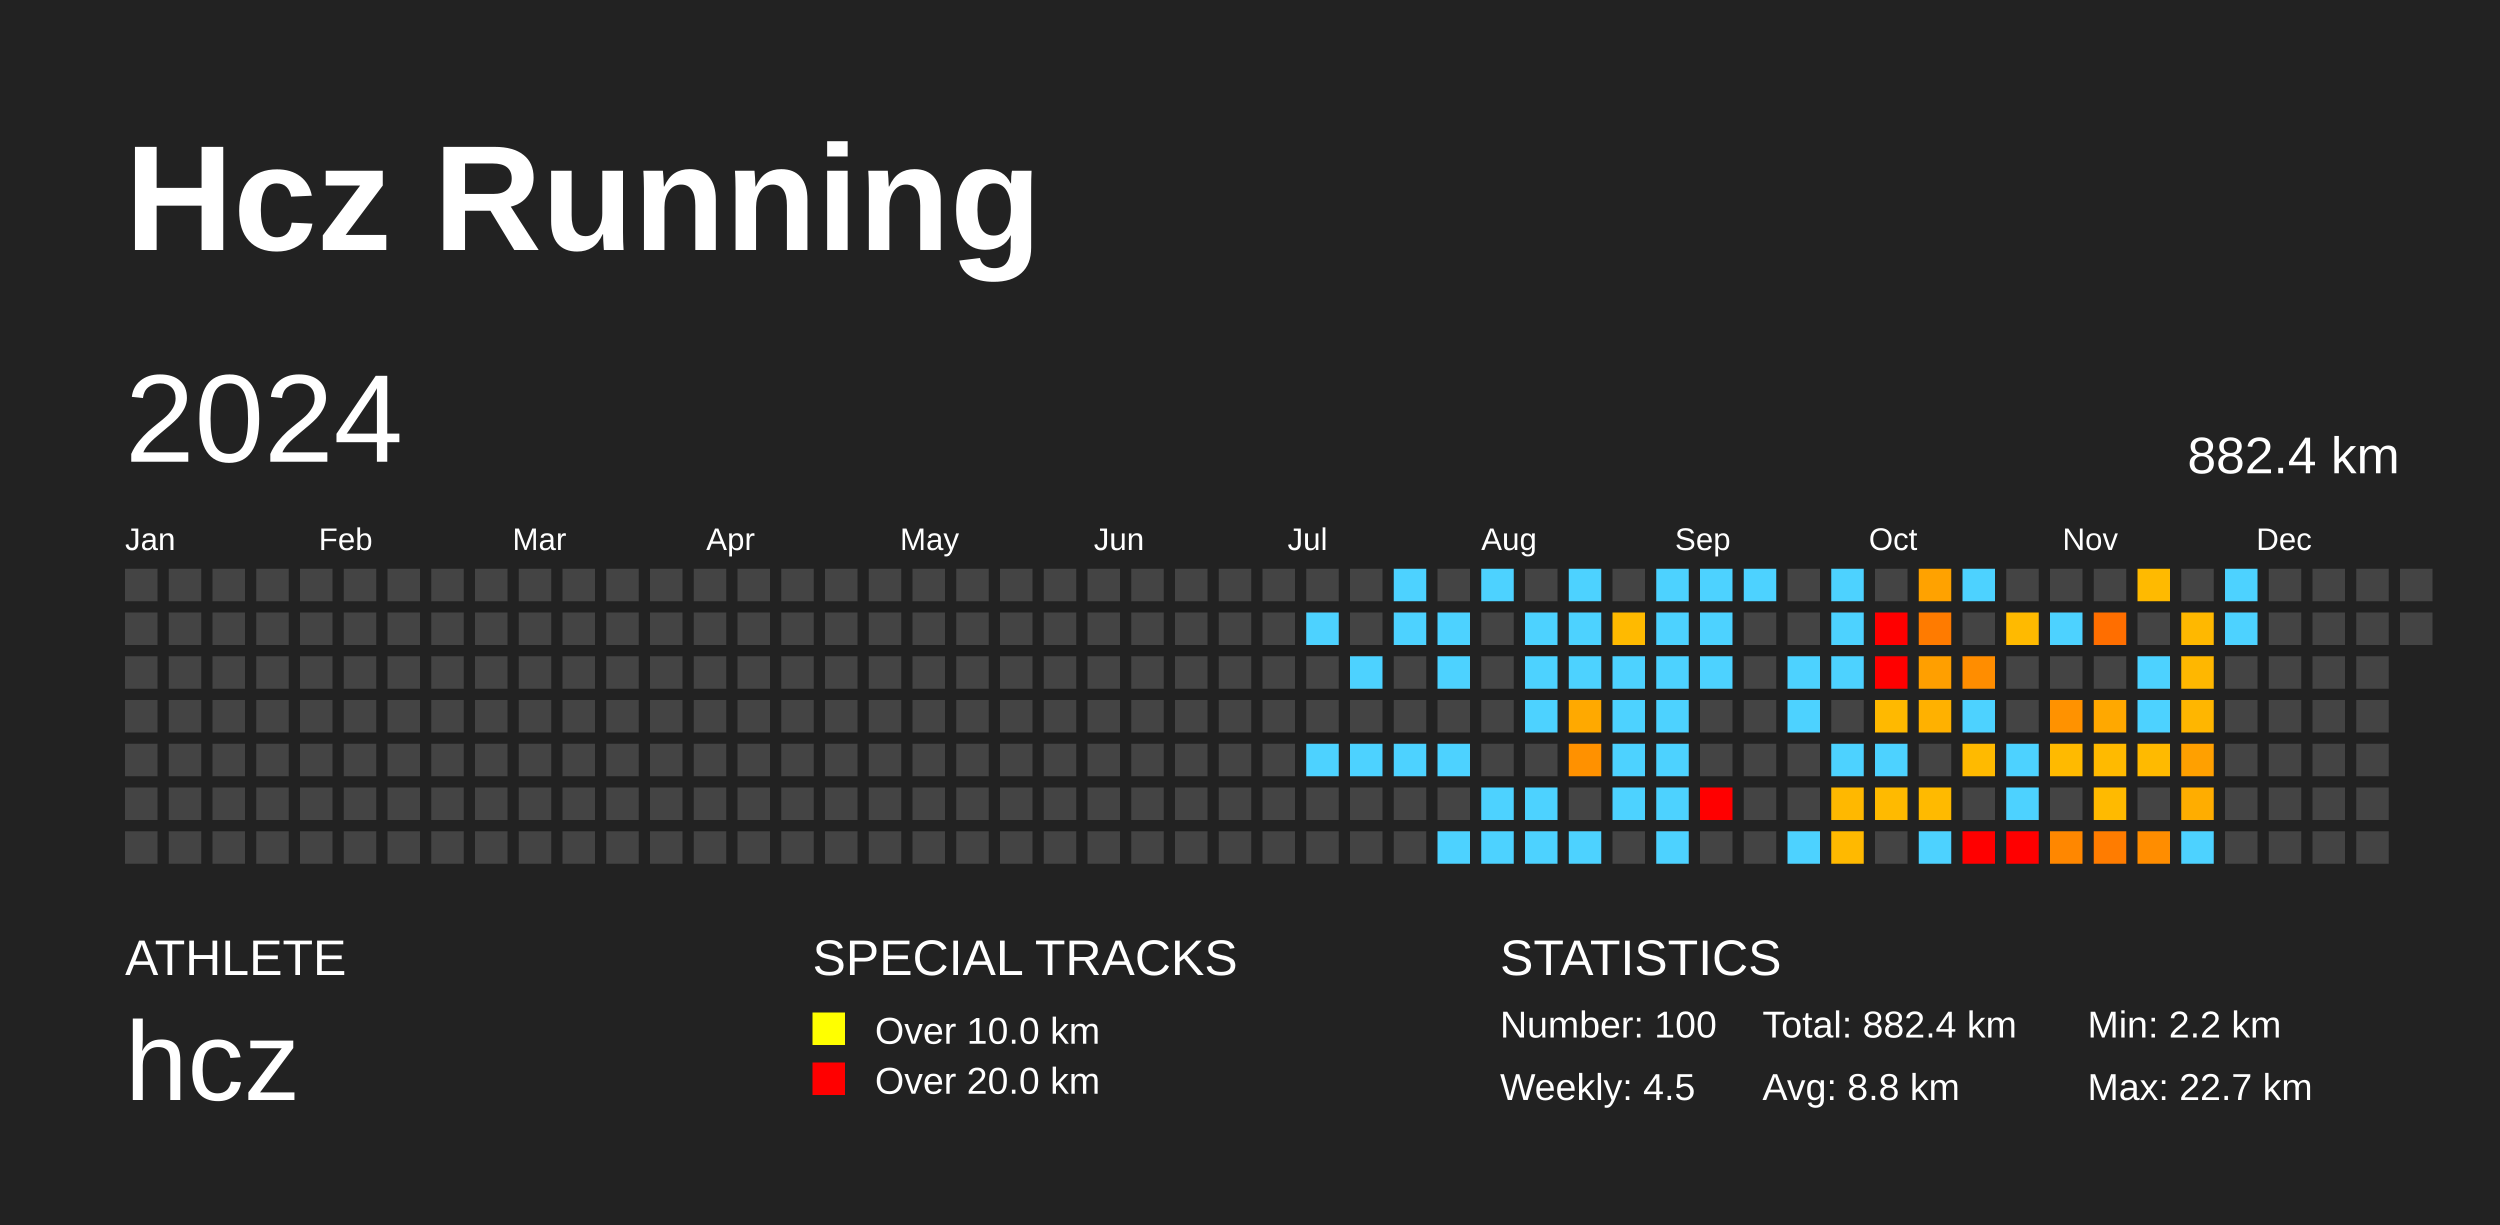
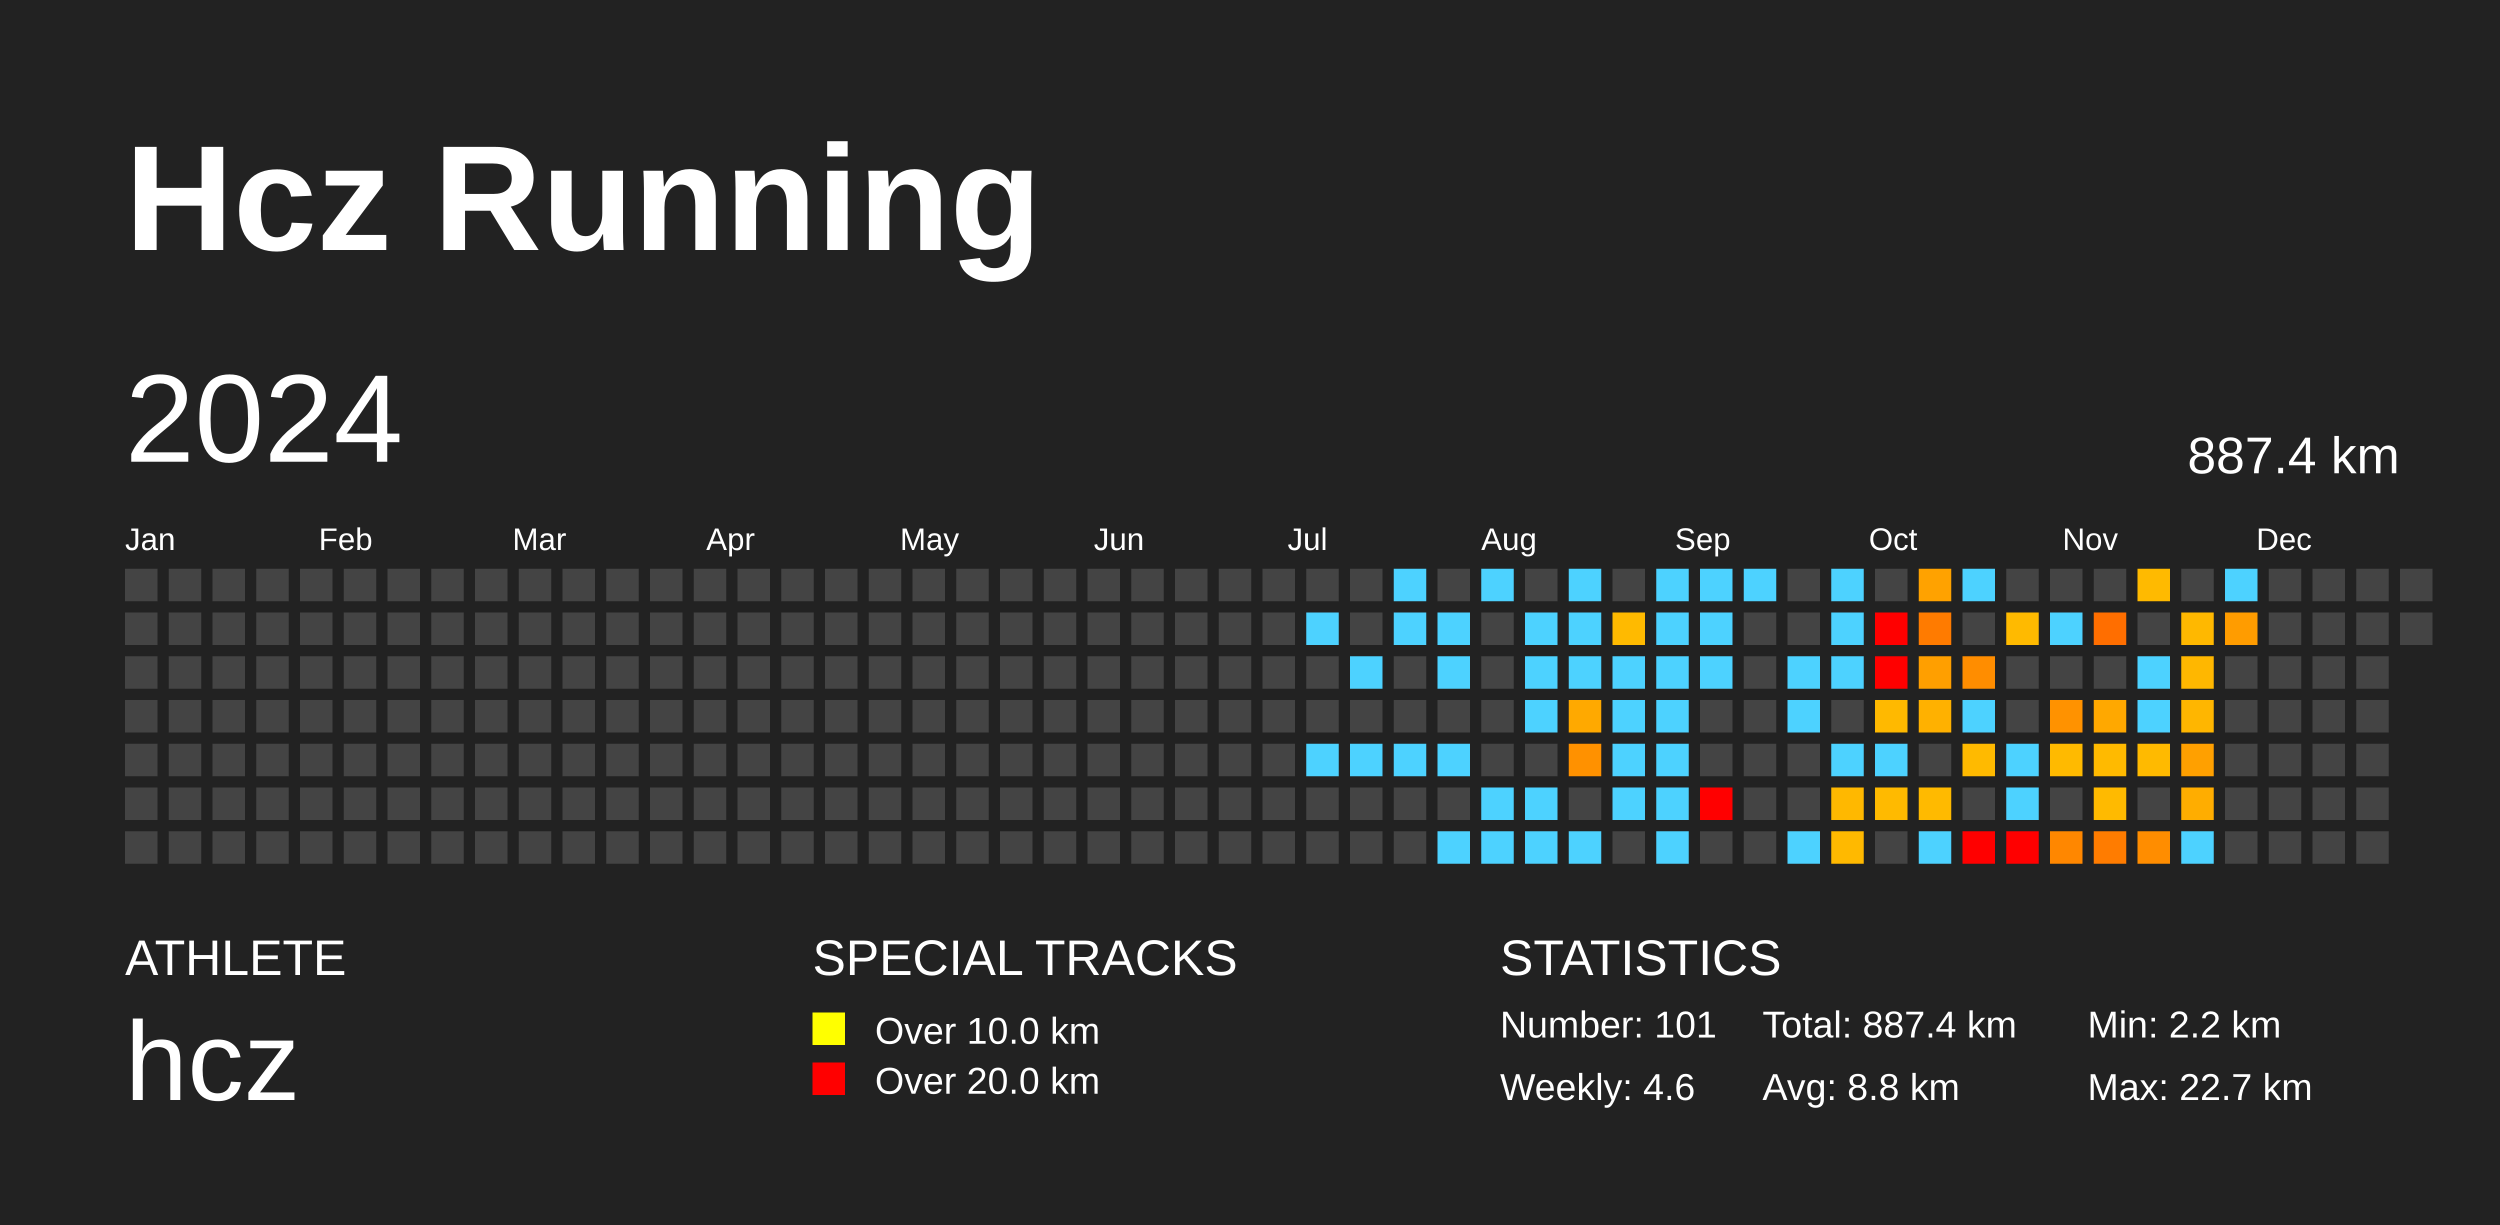
<svg xmlns="http://www.w3.org/2000/svg" baseProfile="full" height="98mm" version="1.1" viewBox="0,0,200,98" width="200mm">
  <defs />
  <rect fill="#222222" height="98" width="200" x="0" y="0" />
  <text fill="#FFFFFF" style="font-size:12px; font-family:Arial; font-weight:bold;" x="10" y="20">Hcz Running</text>
  <text fill="#FFFFFF" style="font-size:4px; font-family:Arial" x="10" y="78">ATHLETE</text>
  <text fill="#FFFFFF" style="font-size:9px; font-family:Arial" x="10" y="88">hcz</text>
  <text fill="#FFFFFF" style="font-size:4px; font-family:Arial" x="65" y="78">SPECIAL TRACKS</text>
  <rect fill="yellow" height="2.6" width="2.6" x="65" y="81" />
  <text fill="#FFFFFF" style="font-size:3px; font-family:Arial" x="70" y="83.5">Over 10.0 km</text>
  <rect fill="red" height="2.6" width="2.6" x="65" y="85" />
  <text fill="#FFFFFF" style="font-size:3px; font-family:Arial" x="70" y="87.5">Over 20.0 km</text>
  <text fill="#FFFFFF" style="font-size:4px; font-family:Arial" x="120" y="78">STATISTICS</text>
-   <text fill="#FFFFFF" style="font-size:3px; font-family:Arial" x="120" y="83">Number: 100</text>
-   <text fill="#FFFFFF" style="font-size:3px; font-family:Arial" x="120" y="88">Weekly: 4.5</text>
-   <text fill="#FFFFFF" style="font-size:3px; font-family:Arial" x="141" y="83">Total: 882.4 km</text>
+   <text fill="#FFFFFF" style="font-size:3px; font-family:Arial" x="120" y="83">Number: 101</text>
+   <text fill="#FFFFFF" style="font-size:3px; font-family:Arial" x="120" y="88">Weekly: 4.6</text>
+   <text fill="#FFFFFF" style="font-size:3px; font-family:Arial" x="141" y="83">Total: 887.4 km</text>
  <text fill="#FFFFFF" style="font-size:3px; font-family:Arial" x="141" y="88">Avg: 8.8 km</text>
  <text fill="#FFFFFF" style="font-size:3px; font-family:Arial" x="167" y="83">Min: 2.2 km</text>
  <text fill="#FFFFFF" style="font-size:3px; font-family:Arial" x="167" y="88">Max: 22.7 km</text>
  <text dominant-baseline="hanging" fill="#FFFFFF" style="font-size:10.0px; font-family:Arial;" x="10" y="30">2024</text>
-   <text dominant-baseline="hanging" fill="#FFFFFF" style="font-size:4.125px; font-family:Arial;" x="175" y="35">882.4 km</text>
+   <text dominant-baseline="hanging" fill="#FFFFFF" style="font-size:4.125px; font-family:Arial;" x="175" y="35">887.4 km</text>
  <text fill="#FFFFFF" style="font-size:2.5px; font-family:Arial" x="10.0" y="44">Jan</text>
  <text fill="#FFFFFF" style="font-size:2.5px; font-family:Arial" x="25.5" y="44">Feb</text>
  <text fill="#FFFFFF" style="font-size:2.5px; font-family:Arial" x="41.0" y="44">Mar</text>
  <text fill="#FFFFFF" style="font-size:2.5px; font-family:Arial" x="56.5" y="44">Apr</text>
  <text fill="#FFFFFF" style="font-size:2.5px; font-family:Arial" x="72.0" y="44">May</text>
  <text fill="#FFFFFF" style="font-size:2.5px; font-family:Arial" x="87.5" y="44">Jun</text>
  <text fill="#FFFFFF" style="font-size:2.5px; font-family:Arial" x="103.0" y="44">Jul</text>
  <text fill="#FFFFFF" style="font-size:2.5px; font-family:Arial" x="118.5" y="44">Aug</text>
  <text fill="#FFFFFF" style="font-size:2.5px; font-family:Arial" x="134.0" y="44">Sep</text>
  <text fill="#FFFFFF" style="font-size:2.5px; font-family:Arial" x="149.5" y="44">Oct</text>
  <text fill="#FFFFFF" style="font-size:2.5px; font-family:Arial" x="165.0" y="44">Nov</text>
  <text fill="#FFFFFF" style="font-size:2.5px; font-family:Arial" x="180.5" y="44">Dec</text>
  <rect fill="#444444" height="2.6" width="2.6" x="10.0" y="45.5" />
  <rect fill="#444444" height="2.6" width="2.6" x="10.0" y="49.0" />
  <rect fill="#444444" height="2.6" width="2.6" x="10.0" y="52.5" />
  <rect fill="#444444" height="2.6" width="2.6" x="10.0" y="56.0" />
  <rect fill="#444444" height="2.6" width="2.6" x="10.0" y="59.5" />
  <rect fill="#444444" height="2.6" width="2.6" x="10.0" y="63.0" />
  <rect fill="#444444" height="2.6" width="2.6" x="10.0" y="66.5" />
  <rect fill="#444444" height="2.6" width="2.6" x="13.5" y="45.5" />
  <rect fill="#444444" height="2.6" width="2.6" x="13.5" y="49.0" />
  <rect fill="#444444" height="2.6" width="2.6" x="13.5" y="52.5" />
  <rect fill="#444444" height="2.6" width="2.6" x="13.5" y="56.0" />
  <rect fill="#444444" height="2.6" width="2.6" x="13.5" y="59.5" />
  <rect fill="#444444" height="2.6" width="2.6" x="13.5" y="63.0" />
  <rect fill="#444444" height="2.6" width="2.6" x="13.5" y="66.5" />
  <rect fill="#444444" height="2.6" width="2.6" x="17.0" y="45.5" />
  <rect fill="#444444" height="2.6" width="2.6" x="17.0" y="49.0" />
  <rect fill="#444444" height="2.6" width="2.6" x="17.0" y="52.5" />
  <rect fill="#444444" height="2.6" width="2.6" x="17.0" y="56.0" />
  <rect fill="#444444" height="2.6" width="2.6" x="17.0" y="59.5" />
  <rect fill="#444444" height="2.6" width="2.6" x="17.0" y="63.0" />
  <rect fill="#444444" height="2.6" width="2.6" x="17.0" y="66.5" />
  <rect fill="#444444" height="2.6" width="2.6" x="20.5" y="45.5" />
  <rect fill="#444444" height="2.6" width="2.6" x="20.5" y="49.0" />
  <rect fill="#444444" height="2.6" width="2.6" x="20.5" y="52.5" />
  <rect fill="#444444" height="2.6" width="2.6" x="20.5" y="56.0" />
  <rect fill="#444444" height="2.6" width="2.6" x="20.5" y="59.5" />
  <rect fill="#444444" height="2.6" width="2.6" x="20.5" y="63.0" />
  <rect fill="#444444" height="2.6" width="2.6" x="20.5" y="66.5" />
  <rect fill="#444444" height="2.6" width="2.6" x="24.0" y="45.5" />
  <rect fill="#444444" height="2.6" width="2.6" x="24.0" y="49.0" />
  <rect fill="#444444" height="2.6" width="2.6" x="24.0" y="52.5" />
  <rect fill="#444444" height="2.6" width="2.6" x="24.0" y="56.0" />
  <rect fill="#444444" height="2.6" width="2.6" x="24.0" y="59.5" />
  <rect fill="#444444" height="2.6" width="2.6" x="24.0" y="63.0" />
  <rect fill="#444444" height="2.6" width="2.6" x="24.0" y="66.5" />
  <rect fill="#444444" height="2.6" width="2.6" x="27.5" y="45.5" />
  <rect fill="#444444" height="2.6" width="2.6" x="27.5" y="49.0" />
  <rect fill="#444444" height="2.6" width="2.6" x="27.5" y="52.5" />
  <rect fill="#444444" height="2.6" width="2.6" x="27.5" y="56.0" />
  <rect fill="#444444" height="2.6" width="2.6" x="27.5" y="59.5" />
  <rect fill="#444444" height="2.6" width="2.6" x="27.5" y="63.0" />
  <rect fill="#444444" height="2.6" width="2.6" x="27.5" y="66.5" />
  <rect fill="#444444" height="2.6" width="2.6" x="31.0" y="45.5" />
  <rect fill="#444444" height="2.6" width="2.6" x="31.0" y="49.0" />
  <rect fill="#444444" height="2.6" width="2.6" x="31.0" y="52.5" />
  <rect fill="#444444" height="2.6" width="2.6" x="31.0" y="56.0" />
  <rect fill="#444444" height="2.6" width="2.6" x="31.0" y="59.5" />
  <rect fill="#444444" height="2.6" width="2.6" x="31.0" y="63.0" />
  <rect fill="#444444" height="2.6" width="2.6" x="31.0" y="66.5" />
  <rect fill="#444444" height="2.6" width="2.6" x="34.5" y="45.5" />
  <rect fill="#444444" height="2.6" width="2.6" x="34.5" y="49.0" />
  <rect fill="#444444" height="2.6" width="2.6" x="34.5" y="52.5" />
  <rect fill="#444444" height="2.6" width="2.6" x="34.5" y="56.0" />
  <rect fill="#444444" height="2.6" width="2.6" x="34.5" y="59.5" />
  <rect fill="#444444" height="2.6" width="2.6" x="34.5" y="63.0" />
  <rect fill="#444444" height="2.6" width="2.6" x="34.5" y="66.5" />
  <rect fill="#444444" height="2.6" width="2.6" x="38.0" y="45.5" />
  <rect fill="#444444" height="2.6" width="2.6" x="38.0" y="49.0" />
  <rect fill="#444444" height="2.6" width="2.6" x="38.0" y="52.5" />
  <rect fill="#444444" height="2.6" width="2.6" x="38.0" y="56.0" />
  <rect fill="#444444" height="2.6" width="2.6" x="38.0" y="59.5" />
  <rect fill="#444444" height="2.6" width="2.6" x="38.0" y="63.0" />
  <rect fill="#444444" height="2.6" width="2.6" x="38.0" y="66.5" />
  <rect fill="#444444" height="2.6" width="2.6" x="41.5" y="45.5" />
  <rect fill="#444444" height="2.6" width="2.6" x="41.5" y="49.0" />
  <rect fill="#444444" height="2.6" width="2.6" x="41.5" y="52.5" />
  <rect fill="#444444" height="2.6" width="2.6" x="41.5" y="56.0" />
  <rect fill="#444444" height="2.6" width="2.6" x="41.5" y="59.5" />
  <rect fill="#444444" height="2.6" width="2.6" x="41.5" y="63.0" />
  <rect fill="#444444" height="2.6" width="2.6" x="41.5" y="66.5" />
  <rect fill="#444444" height="2.6" width="2.6" x="45.0" y="45.5" />
  <rect fill="#444444" height="2.6" width="2.6" x="45.0" y="49.0" />
  <rect fill="#444444" height="2.6" width="2.6" x="45.0" y="52.5" />
  <rect fill="#444444" height="2.6" width="2.6" x="45.0" y="56.0" />
  <rect fill="#444444" height="2.6" width="2.6" x="45.0" y="59.5" />
  <rect fill="#444444" height="2.6" width="2.6" x="45.0" y="63.0" />
  <rect fill="#444444" height="2.6" width="2.6" x="45.0" y="66.5" />
  <rect fill="#444444" height="2.6" width="2.6" x="48.5" y="45.5" />
  <rect fill="#444444" height="2.6" width="2.6" x="48.5" y="49.0" />
  <rect fill="#444444" height="2.6" width="2.6" x="48.5" y="52.5" />
  <rect fill="#444444" height="2.6" width="2.6" x="48.5" y="56.0" />
  <rect fill="#444444" height="2.6" width="2.6" x="48.5" y="59.5" />
  <rect fill="#444444" height="2.6" width="2.6" x="48.5" y="63.0" />
  <rect fill="#444444" height="2.6" width="2.6" x="48.5" y="66.5" />
  <rect fill="#444444" height="2.6" width="2.6" x="52.0" y="45.5" />
  <rect fill="#444444" height="2.6" width="2.6" x="52.0" y="49.0" />
  <rect fill="#444444" height="2.6" width="2.6" x="52.0" y="52.5" />
  <rect fill="#444444" height="2.6" width="2.6" x="52.0" y="56.0" />
  <rect fill="#444444" height="2.6" width="2.6" x="52.0" y="59.5" />
  <rect fill="#444444" height="2.6" width="2.6" x="52.0" y="63.0" />
  <rect fill="#444444" height="2.6" width="2.6" x="52.0" y="66.5" />
  <rect fill="#444444" height="2.6" width="2.6" x="55.5" y="45.5" />
  <rect fill="#444444" height="2.6" width="2.6" x="55.5" y="49.0" />
  <rect fill="#444444" height="2.6" width="2.6" x="55.5" y="52.5" />
  <rect fill="#444444" height="2.6" width="2.6" x="55.5" y="56.0" />
  <rect fill="#444444" height="2.6" width="2.6" x="55.5" y="59.5" />
  <rect fill="#444444" height="2.6" width="2.6" x="55.5" y="63.0" />
  <rect fill="#444444" height="2.6" width="2.6" x="55.5" y="66.5" />
  <rect fill="#444444" height="2.6" width="2.6" x="59.0" y="45.5" />
  <rect fill="#444444" height="2.6" width="2.6" x="59.0" y="49.0" />
  <rect fill="#444444" height="2.6" width="2.6" x="59.0" y="52.5" />
  <rect fill="#444444" height="2.6" width="2.6" x="59.0" y="56.0" />
  <rect fill="#444444" height="2.6" width="2.6" x="59.0" y="59.5" />
  <rect fill="#444444" height="2.6" width="2.6" x="59.0" y="63.0" />
  <rect fill="#444444" height="2.6" width="2.6" x="59.0" y="66.5" />
  <rect fill="#444444" height="2.6" width="2.6" x="62.5" y="45.5" />
  <rect fill="#444444" height="2.6" width="2.6" x="62.5" y="49.0" />
  <rect fill="#444444" height="2.6" width="2.6" x="62.5" y="52.5" />
  <rect fill="#444444" height="2.6" width="2.6" x="62.5" y="56.0" />
  <rect fill="#444444" height="2.6" width="2.6" x="62.5" y="59.5" />
  <rect fill="#444444" height="2.6" width="2.6" x="62.5" y="63.0" />
  <rect fill="#444444" height="2.6" width="2.6" x="62.5" y="66.5" />
  <rect fill="#444444" height="2.6" width="2.6" x="66.0" y="45.5" />
  <rect fill="#444444" height="2.6" width="2.6" x="66.0" y="49.0" />
  <rect fill="#444444" height="2.6" width="2.6" x="66.0" y="52.5" />
  <rect fill="#444444" height="2.6" width="2.6" x="66.0" y="56.0" />
  <rect fill="#444444" height="2.6" width="2.6" x="66.0" y="59.5" />
  <rect fill="#444444" height="2.6" width="2.6" x="66.0" y="63.0" />
  <rect fill="#444444" height="2.6" width="2.6" x="66.0" y="66.5" />
  <rect fill="#444444" height="2.6" width="2.6" x="69.5" y="45.5" />
  <rect fill="#444444" height="2.6" width="2.6" x="69.5" y="49.0" />
  <rect fill="#444444" height="2.6" width="2.6" x="69.5" y="52.5" />
  <rect fill="#444444" height="2.6" width="2.6" x="69.5" y="56.0" />
  <rect fill="#444444" height="2.6" width="2.6" x="69.5" y="59.5" />
  <rect fill="#444444" height="2.6" width="2.6" x="69.5" y="63.0" />
  <rect fill="#444444" height="2.6" width="2.6" x="69.5" y="66.5" />
  <rect fill="#444444" height="2.6" width="2.6" x="73.0" y="45.5" />
  <rect fill="#444444" height="2.6" width="2.6" x="73.0" y="49.0" />
  <rect fill="#444444" height="2.6" width="2.6" x="73.0" y="52.5" />
  <rect fill="#444444" height="2.6" width="2.6" x="73.0" y="56.0" />
  <rect fill="#444444" height="2.6" width="2.6" x="73.0" y="59.5" />
  <rect fill="#444444" height="2.6" width="2.6" x="73.0" y="63.0" />
  <rect fill="#444444" height="2.6" width="2.6" x="73.0" y="66.5" />
  <rect fill="#444444" height="2.6" width="2.6" x="76.5" y="45.5" />
  <rect fill="#444444" height="2.6" width="2.6" x="76.5" y="49.0" />
  <rect fill="#444444" height="2.6" width="2.6" x="76.5" y="52.5" />
  <rect fill="#444444" height="2.6" width="2.6" x="76.5" y="56.0" />
  <rect fill="#444444" height="2.6" width="2.6" x="76.5" y="59.5" />
  <rect fill="#444444" height="2.6" width="2.6" x="76.5" y="63.0" />
  <rect fill="#444444" height="2.6" width="2.6" x="76.5" y="66.5" />
  <rect fill="#444444" height="2.6" width="2.6" x="80.0" y="45.5" />
  <rect fill="#444444" height="2.6" width="2.6" x="80.0" y="49.0" />
  <rect fill="#444444" height="2.6" width="2.6" x="80.0" y="52.5" />
  <rect fill="#444444" height="2.6" width="2.6" x="80.0" y="56.0" />
  <rect fill="#444444" height="2.6" width="2.6" x="80.0" y="59.5" />
  <rect fill="#444444" height="2.6" width="2.6" x="80.0" y="63.0" />
  <rect fill="#444444" height="2.6" width="2.6" x="80.0" y="66.5" />
  <rect fill="#444444" height="2.6" width="2.6" x="83.5" y="45.5" />
  <rect fill="#444444" height="2.6" width="2.6" x="83.5" y="49.0" />
  <rect fill="#444444" height="2.6" width="2.6" x="83.5" y="52.5" />
  <rect fill="#444444" height="2.6" width="2.6" x="83.5" y="56.0" />
  <rect fill="#444444" height="2.6" width="2.6" x="83.5" y="59.5" />
  <rect fill="#444444" height="2.6" width="2.6" x="83.5" y="63.0" />
  <rect fill="#444444" height="2.6" width="2.6" x="83.5" y="66.5" />
  <rect fill="#444444" height="2.6" width="2.6" x="87.0" y="45.5" />
  <rect fill="#444444" height="2.6" width="2.6" x="87.0" y="49.0" />
  <rect fill="#444444" height="2.6" width="2.6" x="87.0" y="52.5" />
  <rect fill="#444444" height="2.6" width="2.6" x="87.0" y="56.0" />
  <rect fill="#444444" height="2.6" width="2.6" x="87.0" y="59.5" />
  <rect fill="#444444" height="2.6" width="2.6" x="87.0" y="63.0" />
  <rect fill="#444444" height="2.6" width="2.6" x="87.0" y="66.5" />
  <rect fill="#444444" height="2.6" width="2.6" x="90.5" y="45.5" />
  <rect fill="#444444" height="2.6" width="2.6" x="90.5" y="49.0" />
  <rect fill="#444444" height="2.6" width="2.6" x="90.5" y="52.5" />
  <rect fill="#444444" height="2.6" width="2.6" x="90.5" y="56.0" />
  <rect fill="#444444" height="2.6" width="2.6" x="90.5" y="59.5" />
  <rect fill="#444444" height="2.6" width="2.6" x="90.5" y="63.0" />
  <rect fill="#444444" height="2.6" width="2.6" x="90.5" y="66.5" />
  <rect fill="#444444" height="2.6" width="2.6" x="94.0" y="45.5" />
  <rect fill="#444444" height="2.6" width="2.6" x="94.0" y="49.0" />
  <rect fill="#444444" height="2.6" width="2.6" x="94.0" y="52.5" />
  <rect fill="#444444" height="2.6" width="2.6" x="94.0" y="56.0" />
  <rect fill="#444444" height="2.6" width="2.6" x="94.0" y="59.5" />
  <rect fill="#444444" height="2.6" width="2.6" x="94.0" y="63.0" />
  <rect fill="#444444" height="2.6" width="2.6" x="94.0" y="66.5" />
  <rect fill="#444444" height="2.6" width="2.6" x="97.5" y="45.5" />
  <rect fill="#444444" height="2.6" width="2.6" x="97.5" y="49.0" />
  <rect fill="#444444" height="2.6" width="2.6" x="97.5" y="52.5" />
  <rect fill="#444444" height="2.6" width="2.6" x="97.5" y="56.0" />
  <rect fill="#444444" height="2.6" width="2.6" x="97.5" y="59.5" />
  <rect fill="#444444" height="2.6" width="2.6" x="97.5" y="63.0" />
  <rect fill="#444444" height="2.6" width="2.6" x="97.5" y="66.5" />
  <rect fill="#444444" height="2.6" width="2.6" x="101.0" y="45.5" />
  <rect fill="#444444" height="2.6" width="2.6" x="101.0" y="49.0" />
  <rect fill="#444444" height="2.6" width="2.6" x="101.0" y="52.5" />
  <rect fill="#444444" height="2.6" width="2.6" x="101.0" y="56.0" />
  <rect fill="#444444" height="2.6" width="2.6" x="101.0" y="59.5" />
  <rect fill="#444444" height="2.6" width="2.6" x="101.0" y="63.0" />
  <rect fill="#444444" height="2.6" width="2.6" x="101.0" y="66.5" />
  <rect fill="#444444" height="2.6" width="2.6" x="104.5" y="45.5" />
  <rect fill="#4dd2ff" height="2.6" width="2.6" x="104.5" y="49.0" />
  <rect fill="#444444" height="2.6" width="2.6" x="104.5" y="52.5" />
  <rect fill="#444444" height="2.6" width="2.6" x="104.5" y="56.0" />
  <rect fill="#4dd2ff" height="2.6" width="2.6" x="104.5" y="59.5" />
  <rect fill="#444444" height="2.6" width="2.6" x="104.5" y="63.0" />
  <rect fill="#444444" height="2.6" width="2.6" x="104.5" y="66.5" />
  <rect fill="#444444" height="2.6" width="2.6" x="108.0" y="45.5" />
  <rect fill="#444444" height="2.6" width="2.6" x="108.0" y="49.0" />
  <rect fill="#4dd2ff" height="2.6" width="2.6" x="108.0" y="52.5" />
  <rect fill="#444444" height="2.6" width="2.6" x="108.0" y="56.0" />
  <rect fill="#4dd2ff" height="2.6" width="2.6" x="108.0" y="59.5" />
  <rect fill="#444444" height="2.6" width="2.6" x="108.0" y="63.0" />
  <rect fill="#444444" height="2.6" width="2.6" x="108.0" y="66.5" />
  <rect fill="#4dd2ff" height="2.6" width="2.6" x="111.5" y="45.5" />
  <rect fill="#4dd2ff" height="2.6" width="2.6" x="111.5" y="49.0" />
  <rect fill="#444444" height="2.6" width="2.6" x="111.5" y="52.5" />
  <rect fill="#444444" height="2.6" width="2.6" x="111.5" y="56.0" />
  <rect fill="#4dd2ff" height="2.6" width="2.6" x="111.5" y="59.5" />
  <rect fill="#444444" height="2.6" width="2.6" x="111.5" y="63.0" />
  <rect fill="#444444" height="2.6" width="2.6" x="111.5" y="66.5" />
  <rect fill="#444444" height="2.6" width="2.6" x="115.0" y="45.5" />
  <rect fill="#4dd2ff" height="2.6" width="2.6" x="115.0" y="49.0" />
  <rect fill="#4dd2ff" height="2.6" width="2.6" x="115.0" y="52.5" />
  <rect fill="#444444" height="2.6" width="2.6" x="115.0" y="56.0" />
  <rect fill="#4dd2ff" height="2.6" width="2.6" x="115.0" y="59.5" />
  <rect fill="#444444" height="2.6" width="2.6" x="115.0" y="63.0" />
  <rect fill="#4dd2ff" height="2.6" width="2.6" x="115.0" y="66.5" />
  <rect fill="#4dd2ff" height="2.6" width="2.6" x="118.5" y="45.5" />
  <rect fill="#444444" height="2.6" width="2.6" x="118.5" y="49.0" />
  <rect fill="#444444" height="2.6" width="2.6" x="118.5" y="52.5" />
  <rect fill="#444444" height="2.6" width="2.6" x="118.5" y="56.0" />
  <rect fill="#444444" height="2.6" width="2.6" x="118.5" y="59.5" />
  <rect fill="#4dd2ff" height="2.6" width="2.6" x="118.5" y="63.0" />
  <rect fill="#4dd2ff" height="2.6" width="2.6" x="118.5" y="66.5" />
  <rect fill="#444444" height="2.6" width="2.6" x="122.0" y="45.5" />
  <rect fill="#4dd2ff" height="2.6" width="2.6" x="122.0" y="49.0" />
  <rect fill="#4dd2ff" height="2.6" width="2.6" x="122.0" y="52.5" />
  <rect fill="#4dd2ff" height="2.6" width="2.6" x="122.0" y="56.0" />
  <rect fill="#444444" height="2.6" width="2.6" x="122.0" y="59.5" />
  <rect fill="#4dd2ff" height="2.6" width="2.6" x="122.0" y="63.0" />
  <rect fill="#4dd2ff" height="2.6" width="2.6" x="122.0" y="66.5" />
  <rect fill="#4dd2ff" height="2.6" width="2.6" x="125.5" y="45.5" />
  <rect fill="#4dd2ff" height="2.6" width="2.6" x="125.5" y="49.0" />
  <rect fill="#4dd2ff" height="2.6" width="2.6" x="125.5" y="52.5" />
  <rect fill="#ffa900" height="2.6" width="2.6" x="125.5" y="56.0" />
  <rect fill="#ff9100" height="2.6" width="2.6" x="125.5" y="59.5" />
  <rect fill="#444444" height="2.6" width="2.6" x="125.5" y="63.0" />
  <rect fill="#4dd2ff" height="2.6" width="2.6" x="125.5" y="66.5" />
  <rect fill="#444444" height="2.6" width="2.6" x="129.0" y="45.5" />
  <rect fill="#ffba00" height="2.6" width="2.6" x="129.0" y="49.0" />
  <rect fill="#4dd2ff" height="2.6" width="2.6" x="129.0" y="52.5" />
  <rect fill="#4dd2ff" height="2.6" width="2.6" x="129.0" y="56.0" />
  <rect fill="#4dd2ff" height="2.6" width="2.6" x="129.0" y="59.5" />
  <rect fill="#4dd2ff" height="2.6" width="2.6" x="129.0" y="63.0" />
  <rect fill="#444444" height="2.6" width="2.6" x="129.0" y="66.5" />
  <rect fill="#4dd2ff" height="2.6" width="2.6" x="132.5" y="45.5" />
  <rect fill="#4dd2ff" height="2.6" width="2.6" x="132.5" y="49.0" />
  <rect fill="#4dd2ff" height="2.6" width="2.6" x="132.5" y="52.5" />
  <rect fill="#4dd2ff" height="2.6" width="2.6" x="132.5" y="56.0" />
  <rect fill="#4dd2ff" height="2.6" width="2.6" x="132.5" y="59.5" />
  <rect fill="#4dd2ff" height="2.6" width="2.6" x="132.5" y="63.0" />
  <rect fill="#4dd2ff" height="2.6" width="2.6" x="132.5" y="66.5" />
  <rect fill="#4dd2ff" height="2.6" width="2.6" x="136.0" y="45.5" />
  <rect fill="#4dd2ff" height="2.6" width="2.6" x="136.0" y="49.0" />
  <rect fill="#4dd2ff" height="2.6" width="2.6" x="136.0" y="52.5" />
  <rect fill="#444444" height="2.6" width="2.6" x="136.0" y="56.0" />
  <rect fill="#444444" height="2.6" width="2.6" x="136.0" y="59.5" />
  <rect fill="red" height="2.6" width="2.6" x="136.0" y="63.0" />
  <rect fill="#444444" height="2.6" width="2.6" x="136.0" y="66.5" />
  <rect fill="#4dd2ff" height="2.6" width="2.6" x="139.5" y="45.5" />
  <rect fill="#444444" height="2.6" width="2.6" x="139.5" y="49.0" />
  <rect fill="#444444" height="2.6" width="2.6" x="139.5" y="52.5" />
  <rect fill="#444444" height="2.6" width="2.6" x="139.5" y="56.0" />
  <rect fill="#444444" height="2.6" width="2.6" x="139.5" y="59.5" />
  <rect fill="#444444" height="2.6" width="2.6" x="139.5" y="63.0" />
  <rect fill="#444444" height="2.6" width="2.6" x="139.5" y="66.5" />
  <rect fill="#444444" height="2.6" width="2.6" x="143.0" y="45.5" />
  <rect fill="#444444" height="2.6" width="2.6" x="143.0" y="49.0" />
  <rect fill="#4dd2ff" height="2.6" width="2.6" x="143.0" y="52.5" />
  <rect fill="#4dd2ff" height="2.6" width="2.6" x="143.0" y="56.0" />
  <rect fill="#444444" height="2.6" width="2.6" x="143.0" y="59.5" />
  <rect fill="#444444" height="2.6" width="2.6" x="143.0" y="63.0" />
  <rect fill="#4dd2ff" height="2.6" width="2.6" x="143.0" y="66.5" />
  <rect fill="#4dd2ff" height="2.6" width="2.6" x="146.5" y="45.5" />
  <rect fill="#4dd2ff" height="2.6" width="2.6" x="146.5" y="49.0" />
  <rect fill="#4dd2ff" height="2.6" width="2.6" x="146.5" y="52.5" />
  <rect fill="#444444" height="2.6" width="2.6" x="146.5" y="56.0" />
  <rect fill="#4dd2ff" height="2.6" width="2.6" x="146.5" y="59.5" />
  <rect fill="#ffb800" height="2.6" width="2.6" x="146.5" y="63.0" />
  <rect fill="#ffb900" height="2.6" width="2.6" x="146.5" y="66.5" />
  <rect fill="#444444" height="2.6" width="2.6" x="150.0" y="45.5" />
  <rect fill="red" height="2.6" width="2.6" x="150.0" y="49.0" />
  <rect fill="red" height="2.6" width="2.6" x="150.0" y="52.5" />
  <rect fill="#ffb900" height="2.6" width="2.6" x="150.0" y="56.0" />
  <rect fill="#4dd2ff" height="2.6" width="2.6" x="150.0" y="59.5" />
  <rect fill="#ffba00" height="2.6" width="2.6" x="150.0" y="63.0" />
  <rect fill="#444444" height="2.6" width="2.6" x="150.0" y="66.5" />
  <rect fill="#ffa200" height="2.6" width="2.6" x="153.5" y="45.5" />
  <rect fill="#ff7b00" height="2.6" width="2.6" x="153.5" y="49.0" />
  <rect fill="#ff9f00" height="2.6" width="2.6" x="153.5" y="52.5" />
  <rect fill="#ffb100" height="2.6" width="2.6" x="153.5" y="56.0" />
  <rect fill="#444444" height="2.6" width="2.6" x="153.5" y="59.5" />
  <rect fill="#ffba00" height="2.6" width="2.6" x="153.5" y="63.0" />
  <rect fill="#4dd2ff" height="2.6" width="2.6" x="153.5" y="66.5" />
  <rect fill="#4dd2ff" height="2.6" width="2.6" x="157.0" y="45.5" />
  <rect fill="#444444" height="2.6" width="2.6" x="157.0" y="49.0" />
  <rect fill="#ff8d00" height="2.6" width="2.6" x="157.0" y="52.5" />
  <rect fill="#4dd2ff" height="2.6" width="2.6" x="157.0" y="56.0" />
  <rect fill="#ffba00" height="2.6" width="2.6" x="157.0" y="59.5" />
  <rect fill="#444444" height="2.6" width="2.6" x="157.0" y="63.0" />
  <rect fill="red" height="2.6" width="2.6" x="157.0" y="66.5" />
  <rect fill="#444444" height="2.6" width="2.6" x="160.5" y="45.5" />
  <rect fill="#ffba00" height="2.6" width="2.6" x="160.5" y="49.0" />
  <rect fill="#444444" height="2.6" width="2.6" x="160.5" y="52.5" />
  <rect fill="#444444" height="2.6" width="2.6" x="160.5" y="56.0" />
  <rect fill="#4dd2ff" height="2.6" width="2.6" x="160.5" y="59.5" />
  <rect fill="#4dd2ff" height="2.6" width="2.6" x="160.5" y="63.0" />
  <rect fill="red" height="2.6" width="2.6" x="160.5" y="66.5" />
  <rect fill="#444444" height="2.6" width="2.6" x="164.0" y="45.5" />
  <rect fill="#4dd2ff" height="2.6" width="2.6" x="164.0" y="49.0" />
  <rect fill="#444444" height="2.6" width="2.6" x="164.0" y="52.5" />
  <rect fill="#ff9200" height="2.6" width="2.6" x="164.0" y="56.0" />
  <rect fill="#ffba00" height="2.6" width="2.6" x="164.0" y="59.5" />
  <rect fill="#444444" height="2.6" width="2.6" x="164.0" y="63.0" />
  <rect fill="#ff8700" height="2.6" width="2.6" x="164.0" y="66.5" />
  <rect fill="#444444" height="2.6" width="2.6" x="167.5" y="45.5" />
  <rect fill="#ff6e00" height="2.6" width="2.6" x="167.5" y="49.0" />
  <rect fill="#444444" height="2.6" width="2.6" x="167.5" y="52.5" />
  <rect fill="#ffa800" height="2.6" width="2.6" x="167.5" y="56.0" />
  <rect fill="#ffba00" height="2.6" width="2.6" x="167.5" y="59.5" />
  <rect fill="#ffba00" height="2.6" width="2.6" x="167.5" y="63.0" />
  <rect fill="#ff7c00" height="2.6" width="2.6" x="167.5" y="66.5" />
  <rect fill="#ffba00" height="2.6" width="2.6" x="171.0" y="45.5" />
  <rect fill="#444444" height="2.6" width="2.6" x="171.0" y="49.0" />
  <rect fill="#4dd2ff" height="2.6" width="2.6" x="171.0" y="52.5" />
  <rect fill="#4dd2ff" height="2.6" width="2.6" x="171.0" y="56.0" />
  <rect fill="#ffba00" height="2.6" width="2.6" x="171.0" y="59.5" />
  <rect fill="#444444" height="2.6" width="2.6" x="171.0" y="63.0" />
  <rect fill="#ff8d00" height="2.6" width="2.6" x="171.0" y="66.5" />
  <rect fill="#444444" height="2.6" width="2.6" x="174.5" y="45.5" />
  <rect fill="#ffb800" height="2.6" width="2.6" x="174.5" y="49.0" />
  <rect fill="#ffb700" height="2.6" width="2.6" x="174.5" y="52.5" />
  <rect fill="#ffb600" height="2.6" width="2.6" x="174.5" y="56.0" />
  <rect fill="#ffa000" height="2.6" width="2.6" x="174.5" y="59.5" />
  <rect fill="#ffad00" height="2.6" width="2.6" x="174.5" y="63.0" />
  <rect fill="#4dd2ff" height="2.6" width="2.6" x="174.5" y="66.5" />
  <rect fill="#4dd2ff" height="2.6" width="2.6" x="178.0" y="45.5" />
-   <rect fill="#4dd2ff" height="2.6" width="2.6" x="178.0" y="49.0" />
+   <rect fill="#ff9c00" height="2.6" width="2.6" x="178.0" y="49.0" />
  <rect fill="#444444" height="2.6" width="2.6" x="178.0" y="52.5" />
  <rect fill="#444444" height="2.6" width="2.6" x="178.0" y="56.0" />
  <rect fill="#444444" height="2.6" width="2.6" x="178.0" y="59.5" />
  <rect fill="#444444" height="2.6" width="2.6" x="178.0" y="63.0" />
  <rect fill="#444444" height="2.6" width="2.6" x="178.0" y="66.5" />
  <rect fill="#444444" height="2.6" width="2.6" x="181.5" y="45.5" />
  <rect fill="#444444" height="2.6" width="2.6" x="181.5" y="49.0" />
  <rect fill="#444444" height="2.6" width="2.6" x="181.5" y="52.5" />
  <rect fill="#444444" height="2.6" width="2.6" x="181.5" y="56.0" />
  <rect fill="#444444" height="2.6" width="2.6" x="181.5" y="59.5" />
  <rect fill="#444444" height="2.6" width="2.6" x="181.5" y="63.0" />
  <rect fill="#444444" height="2.6" width="2.6" x="181.5" y="66.5" />
  <rect fill="#444444" height="2.6" width="2.6" x="185.0" y="45.5" />
  <rect fill="#444444" height="2.6" width="2.6" x="185.0" y="49.0" />
  <rect fill="#444444" height="2.6" width="2.6" x="185.0" y="52.5" />
  <rect fill="#444444" height="2.6" width="2.6" x="185.0" y="56.0" />
  <rect fill="#444444" height="2.6" width="2.6" x="185.0" y="59.5" />
  <rect fill="#444444" height="2.6" width="2.6" x="185.0" y="63.0" />
  <rect fill="#444444" height="2.6" width="2.6" x="185.0" y="66.5" />
  <rect fill="#444444" height="2.6" width="2.6" x="188.5" y="45.5" />
  <rect fill="#444444" height="2.6" width="2.6" x="188.5" y="49.0" />
  <rect fill="#444444" height="2.6" width="2.6" x="188.5" y="52.5" />
  <rect fill="#444444" height="2.6" width="2.6" x="188.5" y="56.0" />
  <rect fill="#444444" height="2.6" width="2.6" x="188.5" y="59.5" />
  <rect fill="#444444" height="2.6" width="2.6" x="188.5" y="63.0" />
  <rect fill="#444444" height="2.6" width="2.6" x="188.5" y="66.5" />
  <rect fill="#444444" height="2.6" width="2.6" x="192.0" y="45.5" />
  <rect fill="#444444" height="2.6" width="2.6" x="192.0" y="49.0" />
</svg>
